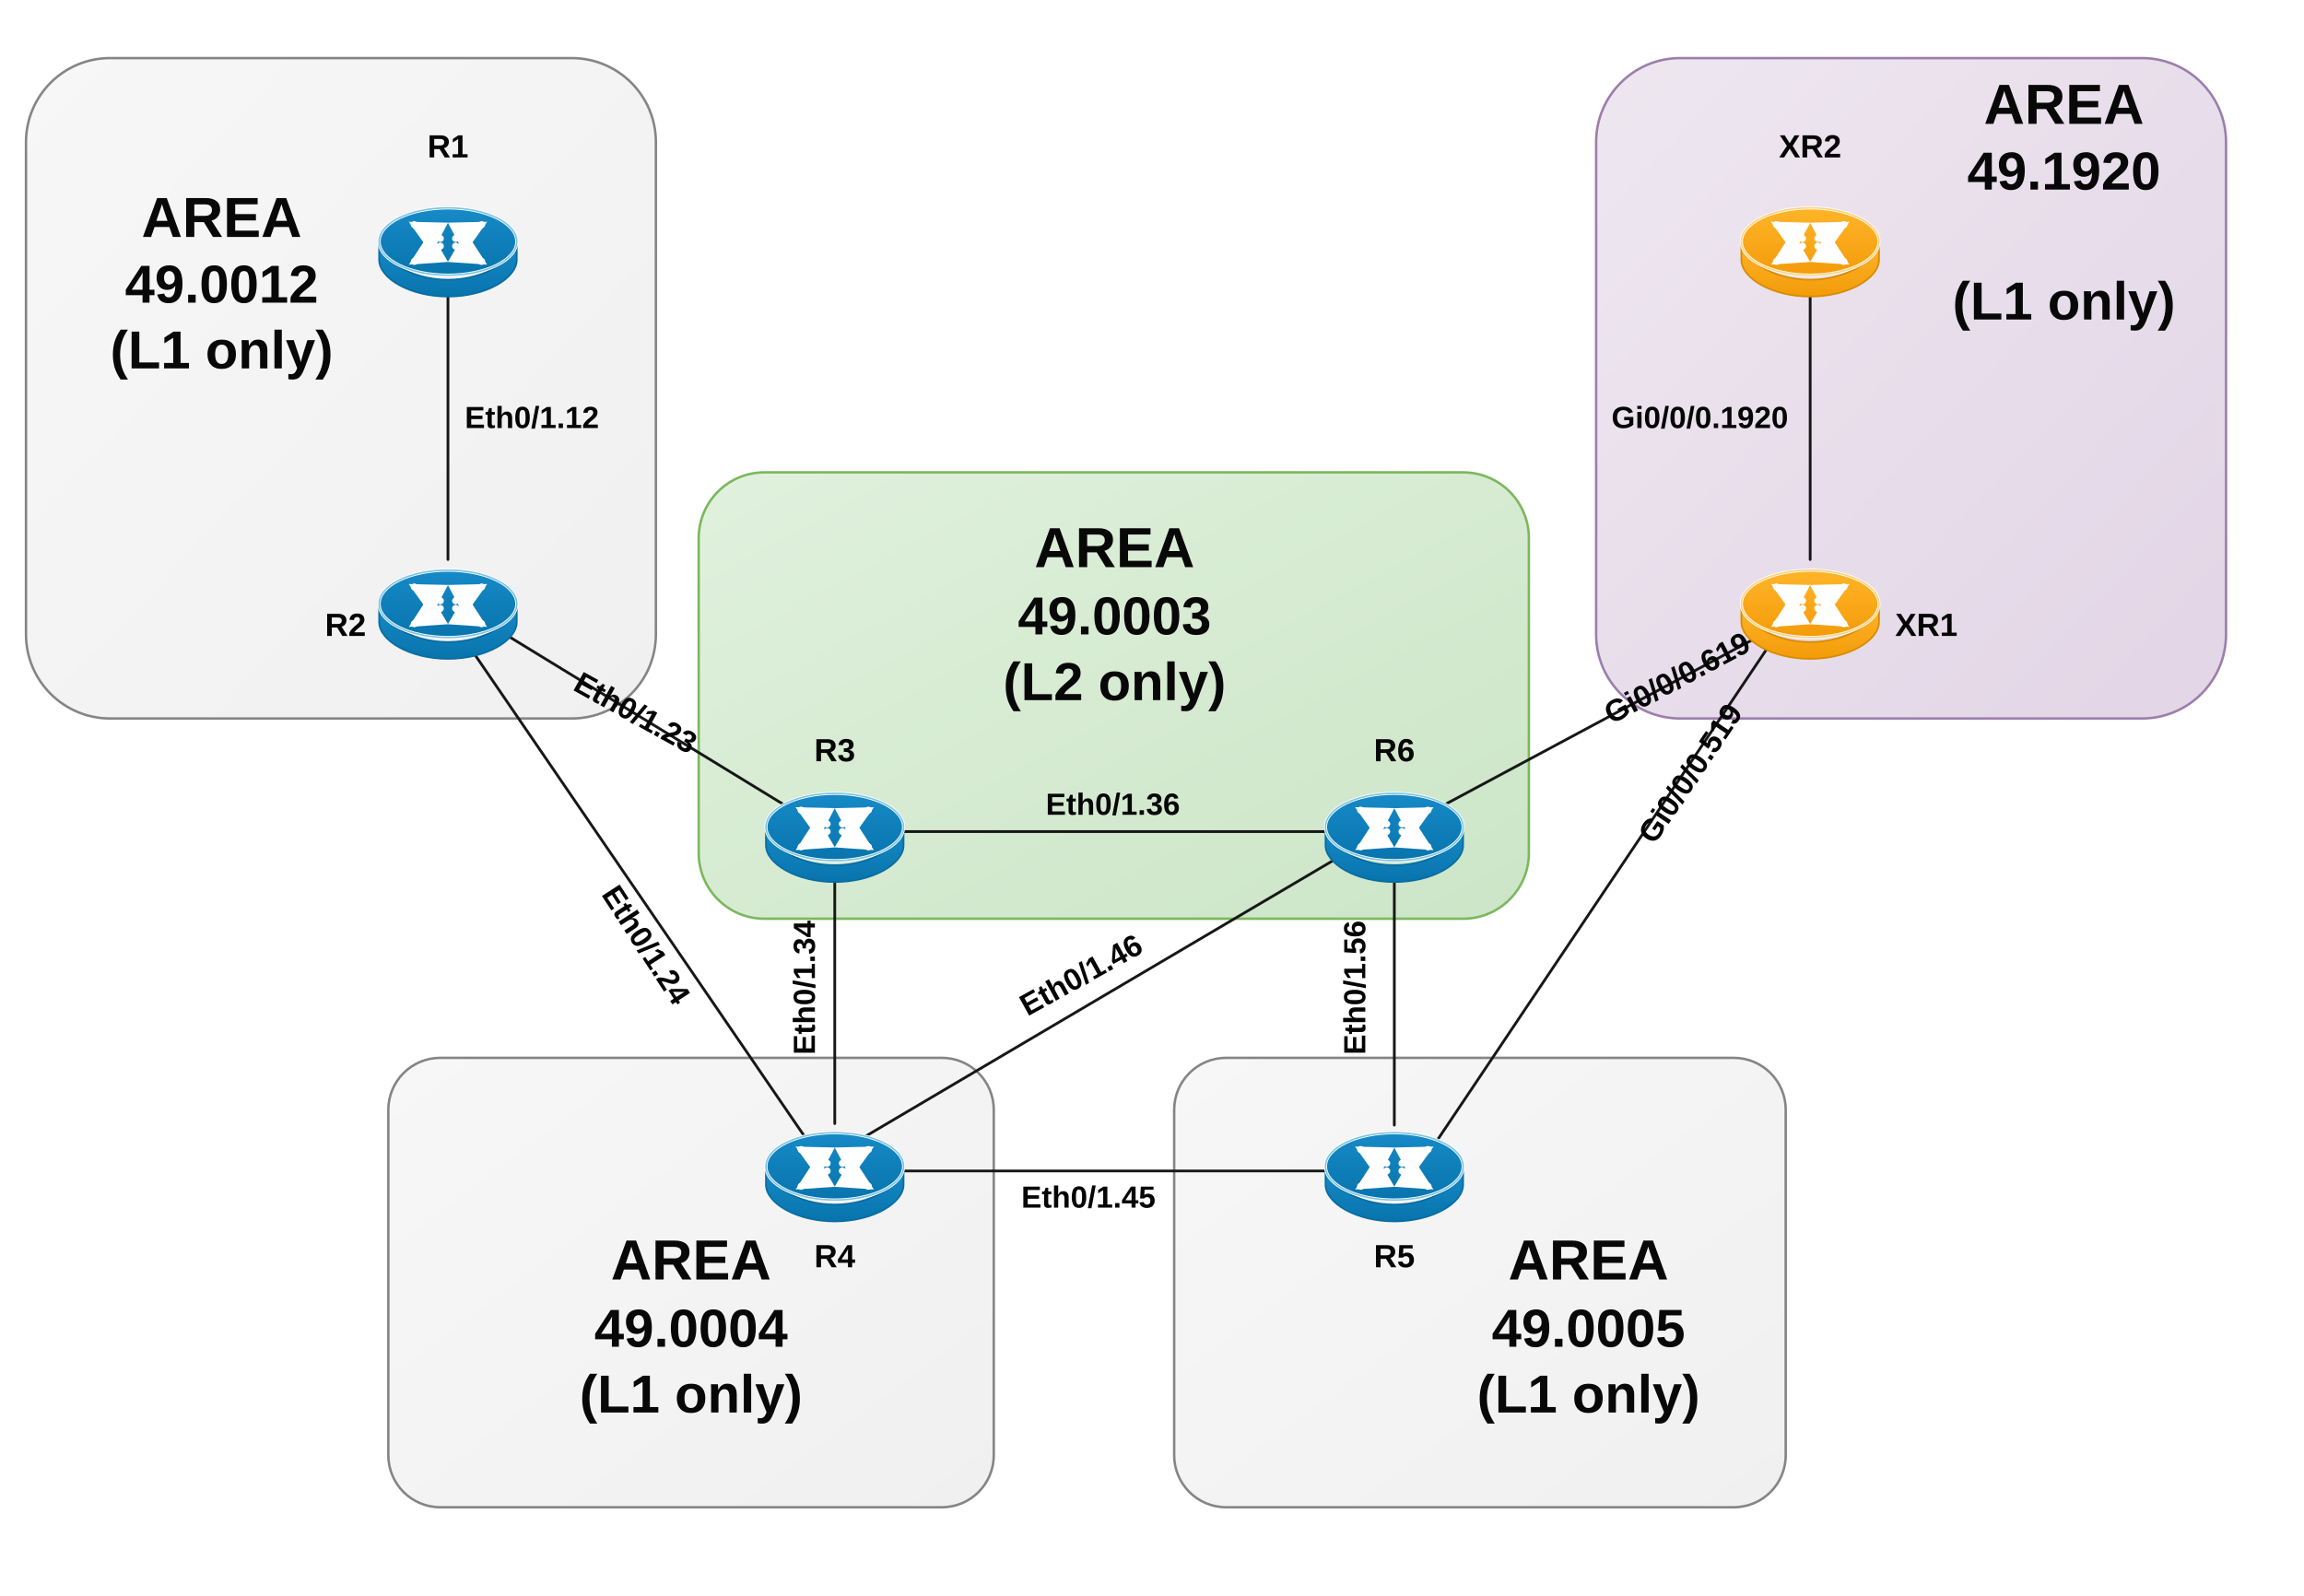
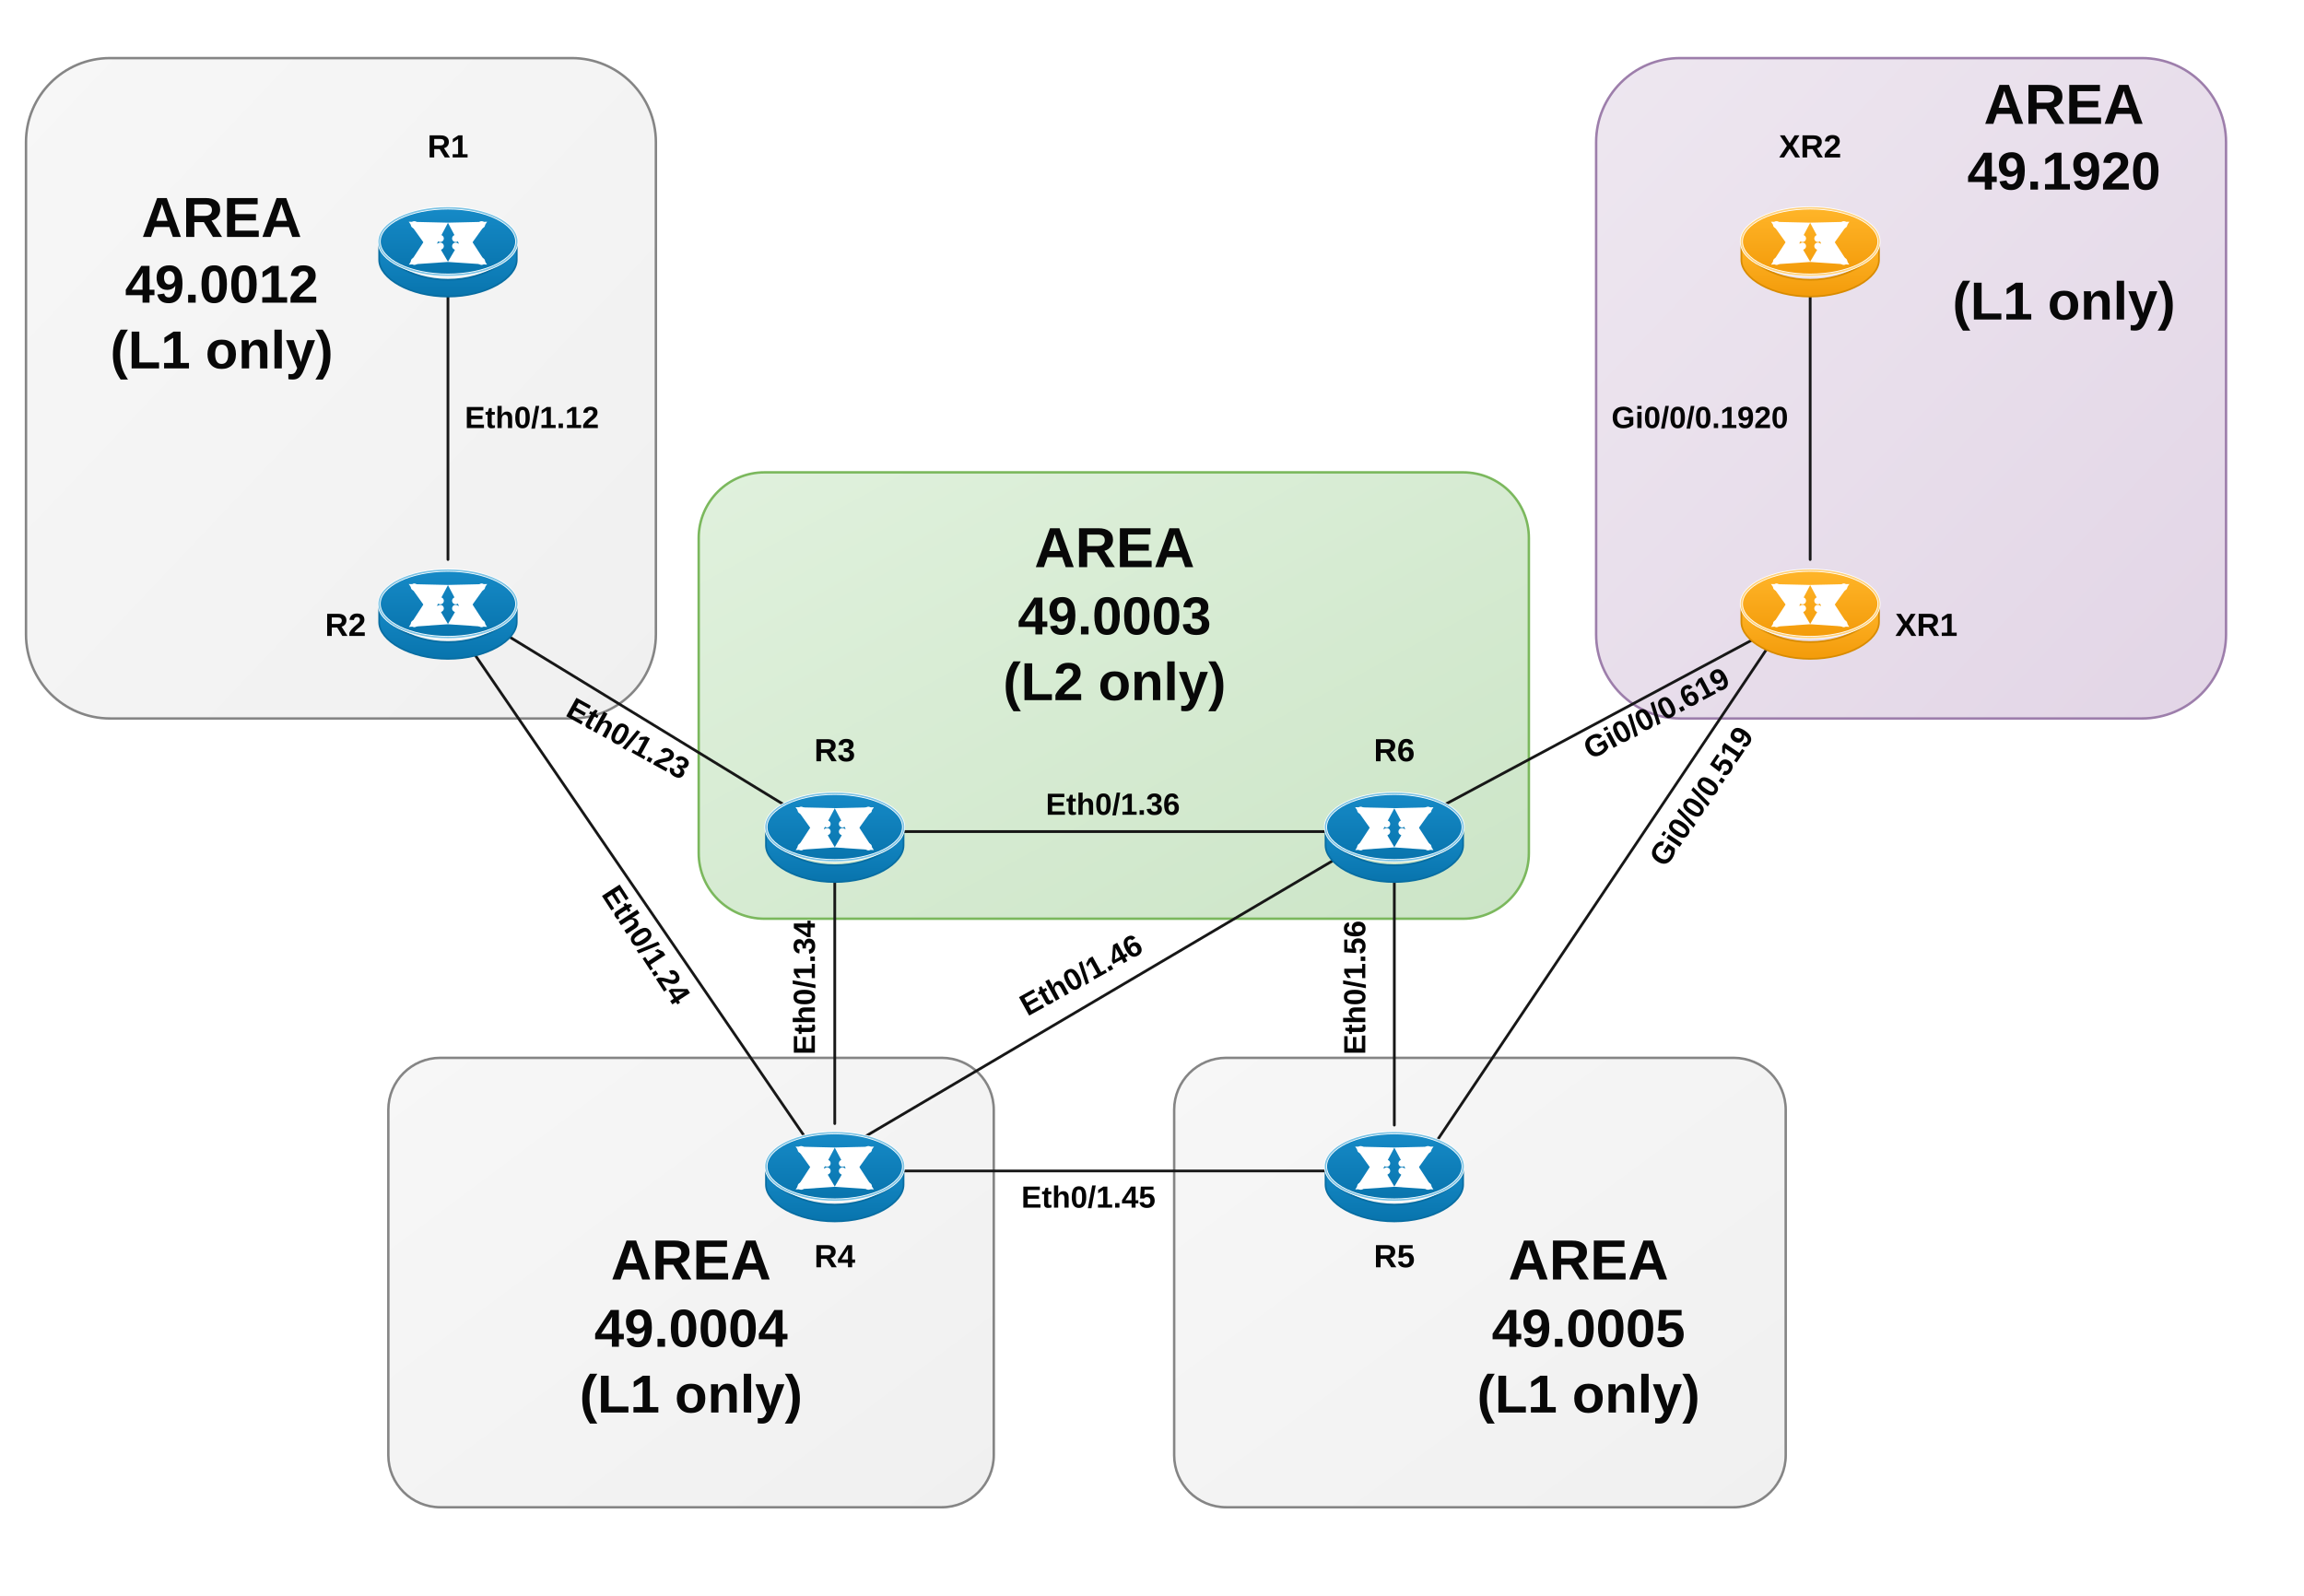
- <svg xmlns="http://www.w3.org/2000/svg" xmlns:xlink="http://www.w3.org/1999/xlink" width="1507" height="1044" viewBox="0 0 1507 1044">
-   <defs>
+ <svg xmlns="http://www.w3.org/2000/svg" xmlns:xlink="http://www.w3.org/1999/xlink" width="1507" height="1044" viewBox="0 0 1507 1044" version="1.1" id="svg73">
+   <defs id="defs20">
    <linearGradient id="blueBody" x1="0" y1="0" x2="0" y2="1">
-       <stop offset="0" stop-color="#168ac7" />
-       <stop offset="1" stop-color="#0874ad" />
+       <stop offset="0" stop-color="#168ac7" id="stop1" />
+       <stop offset="1" stop-color="#0874ad" id="stop2" />
    </linearGradient>
    <linearGradient id="orangeBody" x1="0" y1="0" x2="0" y2="1">
-       <stop offset="0" stop-color="#ffb529" />
-       <stop offset="1" stop-color="#f39b0a" />
+       <stop offset="0" stop-color="#ffb529" id="stop3" />
+       <stop offset="1" stop-color="#f39b0a" id="stop4" />
    </linearGradient>
    <linearGradient id="areaGray" x1="0" y1="0" x2="1" y2="1">
-       <stop offset="0" stop-color="#f7f7f7" />
-       <stop offset="1" stop-color="#f0f0f0" />
+       <stop offset="0" stop-color="#f7f7f7" id="stop5" />
+       <stop offset="1" stop-color="#f0f0f0" id="stop6" />
    </linearGradient>
    <linearGradient id="areaGreen" x1="0" y1="0" x2="1" y2="1">
-       <stop offset="0" stop-color="#e0f1dd" />
-       <stop offset="1" stop-color="#cce5c7" />
+       <stop offset="0" stop-color="#e0f1dd" id="stop7" />
+       <stop offset="1" stop-color="#cce5c7" id="stop8" />
    </linearGradient>
    <linearGradient id="areaPurple" x1="0" y1="0" x2="1" y2="1">
-       <stop offset="0" stop-color="#eee7f0" />
-       <stop offset="1" stop-color="#e2d5e6" />
+       <stop offset="0" stop-color="#eee7f0" id="stop9" />
+       <stop offset="1" stop-color="#e2d5e6" id="stop10" />
    </linearGradient>
    <marker id="arrowWhite" markerWidth="5" markerHeight="5" refX="4.1" refY="2.5" orient="auto" markerUnits="strokeWidth">
-       <path d="M0,0 L5,2.5 L0,5 Z" fill="#ffffff" />
+       <path d="M0,0 L5,2.5 L0,5 Z" fill="#ffffff" id="path10" />
    </marker>
    <g id="routerBlue">
-       <path d="M-45,-5 C-45,6 -25,20 0,20 C25,20 45,6 45,-5 L45,7 C45,19 25,31 0,31 C-25,31 -45,19 -45,7 Z" fill="url(#blueBody)" stroke="#076da2" stroke-width="1.1" />
-       <ellipse cx="0" cy="-5" rx="45" ry="22" fill="url(#blueBody)" stroke="#ffffff" stroke-width="2" />
-       <ellipse cx="0" cy="-5" rx="45" ry="22" fill="none" stroke="#7cc3e4" stroke-width="1" />
-       <g stroke="#ffffff" stroke-width="4.6" stroke-linecap="round" fill="none">
-         <path d="M-5,-7 L-22,-16" marker-end="url(#arrowWhite)" />
-         <path d="M5,-7 L22,-16" marker-end="url(#arrowWhite)" />
-         <path d="M-5,-2 L-22,8" marker-end="url(#arrowWhite)" />
-         <path d="M5,-2 L22,8" marker-end="url(#arrowWhite)" />
+       <path d="M-45,-5 C-45,6 -25,20 0,20 C25,20 45,6 45,-5 L45,7 C45,19 25,31 0,31 C-25,31 -45,19 -45,7 Z" fill="url(#blueBody)" stroke="#076da2" stroke-width="1.1" id="path11" />
+       <ellipse cx="0" cy="-5" rx="45" ry="22" fill="url(#blueBody)" stroke="#ffffff" stroke-width="2" id="ellipse11" />
+       <ellipse cx="0" cy="-5" rx="45" ry="22" fill="none" stroke="#7cc3e4" stroke-width="1" id="ellipse12" />
+       <g stroke="#ffffff" stroke-width="4.6" stroke-linecap="round" fill="none" id="g15">
+         <path d="M-5,-7 L-22,-16" marker-end="url(#arrowWhite)" id="path12" />
+         <path d="M5,-7 L22,-16" marker-end="url(#arrowWhite)" id="path13" />
+         <path d="M-5,-2 L-22,8" marker-end="url(#arrowWhite)" id="path14" />
+         <path d="M5,-2 L22,8" marker-end="url(#arrowWhite)" id="path15" />
      </g>
    </g>
    <g id="routerOrange">
-       <path d="M-45,-5 C-45,6 -25,20 0,20 C25,20 45,6 45,-5 L45,7 C45,19 25,31 0,31 C-25,31 -45,19 -45,7 Z" fill="url(#orangeBody)" stroke="#d88b00" stroke-width="1.1" />
-       <ellipse cx="0" cy="-5" rx="45" ry="22" fill="url(#orangeBody)" stroke="#ffffff" stroke-width="2" />
-       <ellipse cx="0" cy="-5" rx="45" ry="22" fill="none" stroke="#ffd17b" stroke-width="1" />
-       <g stroke="#ffffff" stroke-width="4.6" stroke-linecap="round" fill="none">
-         <path d="M-5,-7 L-22,-16" marker-end="url(#arrowWhite)" />
-         <path d="M5,-7 L22,-16" marker-end="url(#arrowWhite)" />
-         <path d="M-5,-2 L-22,8" marker-end="url(#arrowWhite)" />
-         <path d="M5,-2 L22,8" marker-end="url(#arrowWhite)" />
+       <path d="M-45,-5 C-45,6 -25,20 0,20 C25,20 45,6 45,-5 L45,7 C45,19 25,31 0,31 C-25,31 -45,19 -45,7 Z" fill="url(#orangeBody)" stroke="#d88b00" stroke-width="1.1" id="path16" />
+       <ellipse cx="0" cy="-5" rx="45" ry="22" fill="url(#orangeBody)" stroke="#ffffff" stroke-width="2" id="ellipse16" />
+       <ellipse cx="0" cy="-5" rx="45" ry="22" fill="none" stroke="#ffd17b" stroke-width="1" id="ellipse17" />
+       <g stroke="#ffffff" stroke-width="4.6" stroke-linecap="round" fill="none" id="g20">
+         <path d="M-5,-7 L-22,-16" marker-end="url(#arrowWhite)" id="path17" />
+         <path d="M5,-7 L22,-16" marker-end="url(#arrowWhite)" id="path18" />
+         <path d="M-5,-2 L-22,8" marker-end="url(#arrowWhite)" id="path19" />
+         <path d="M5,-2 L22,8" marker-end="url(#arrowWhite)" id="path20" />
      </g>
    </g>
-     <style>
+     <style id="style20">
      .area-box { stroke-width: 1.6; }
      .area-heading { font-family: Arial, Helvetica, sans-serif; font-weight: 700; font-size: 37px; text-anchor: middle; fill: #080808; }
      .area-sub { font-family: Arial, Helvetica, sans-serif; font-weight: 700; font-size: 35px; text-anchor: middle; fill: #080808; }
      .router-label { font-family: Arial, Helvetica, sans-serif; font-size: 21px; font-weight: 700; fill: #050505; text-anchor: middle; }
      .interface { font-family: Arial, Helvetica, sans-serif; font-size: 20px; font-weight: 700; fill: #050505; }
      .link { stroke: #171717; stroke-width: 1.8; fill: none; stroke-linecap: round; }
    </style>
  </defs>
  <rect id="background" x="0" y="0" width="1507" height="1044" fill="#ffffff" />
-   <rect class="area-box" x="17" y="38" width="412" height="432" rx="55" fill="url(#areaGray)" stroke="#858585" />
-   <rect class="area-box" x="457" y="309" width="543" height="292" rx="43" fill="url(#areaGreen)" stroke="#7bb85d" />
-   <rect class="area-box" x="254" y="692" width="396" height="294" rx="34" fill="url(#areaGray)" stroke="#858585" />
-   <rect class="area-box" x="768" y="692" width="400" height="294" rx="34" fill="url(#areaGray)" stroke="#858585" />
-   <rect class="area-box" x="1044" y="38" width="412" height="432" rx="55" fill="url(#areaPurple)" stroke="#9d7eab" />
-   <g>
-     <text class="area-heading" x="145" y="155">AREA</text>
-     <text class="area-sub" x="145" y="198">49.0012</text>
-     <text class="area-sub" x="145" y="241">(L1 only)</text>
-     <text class="area-heading" x="729" y="371">AREA</text>
-     <text class="area-sub" x="729" y="415">49.0003</text>
-     <text class="area-sub" x="729" y="458">(L2 only)</text>
-     <text class="area-heading" x="452" y="837">AREA</text>
-     <text class="area-sub" x="452" y="881">49.0004</text>
-     <text class="area-sub" x="452" y="924">(L1 only)</text>
-     <text class="area-heading" x="1039" y="837">AREA</text>
-     <text class="area-sub" x="1039" y="881">49.0005</text>
-     <text class="area-sub" x="1039" y="924">(L1 only)</text>
-     <text class="area-heading" x="1350" y="81">AREA</text>
-     <text class="area-sub" x="1350" y="124">49.1920</text>
+   <rect class="area-box" x="17" y="38" width="412" height="432" rx="55" fill="url(#areaGray)" stroke="#858585" id="rect20" />
+   <rect class="area-box" x="457" y="309" width="543" height="292" rx="43" fill="url(#areaGreen)" stroke="#7bb85d" id="rect21" />
+   <rect class="area-box" x="254" y="692" width="396" height="294" rx="34" fill="url(#areaGray)" stroke="#858585" id="rect22" />
+   <rect class="area-box" x="768" y="692" width="400" height="294" rx="34" fill="url(#areaGray)" stroke="#858585" id="rect23" />
+   <rect class="area-box" x="1044" y="38" width="412" height="432" rx="55" fill="url(#areaPurple)" stroke="#9d7eab" id="rect24" />
+   <g id="g37">
+     <text class="area-heading" x="145" y="155" id="text24">AREA</text>
+     <text class="area-sub" x="145" y="198" id="text25">49.0012</text>
+     <text class="area-sub" x="145" y="241" id="text26">(L1 only)</text>
+     <text class="area-heading" x="729" y="371" id="text27">AREA</text>
+     <text class="area-sub" x="729" y="415" id="text28">49.0003</text>
+     <text class="area-sub" x="729" y="458" id="text29">(L2 only)</text>
+     <text class="area-heading" x="452" y="837" id="text30">AREA</text>
+     <text class="area-sub" x="452" y="881" id="text31">49.0004</text>
+     <text class="area-sub" x="452" y="924" id="text32">(L1 only)</text>
+     <text class="area-heading" x="1039" y="837" id="text33">AREA</text>
+     <text class="area-sub" x="1039" y="881" id="text34">49.0005</text>
+     <text class="area-sub" x="1039" y="924" id="text35">(L1 only)</text>
+     <text class="area-heading" x="1350" y="81" id="text36">AREA</text>
+     <text class="area-sub" x="1350" y="124" id="text37">49.1920</text>
  </g>
-   <text class="area-sub" x="1350" y="209">(L1 only)</text>
-   <g class="link">
-     <path d="M293,190 L293,366" />
-     <path d="M324,411 L517,529" />
-     <path d="M307,423 L528,746" />
-     <path d="M546,575 L546,735" />
-     <path d="M575,544 L881,544" />
-     <path d="M548,754 L882,557" />
-     <path d="M575,766 L882,766" />
-     <path d="M912,575 L912,736" />
-     <path d="M940,529 L1151,416" />
-     <path d="M938,749 L1158,421" />
-     <path d="M1184,190 L1184,366" />
+   <text class="area-sub" x="1350" y="209" id="text38">(L1 only)</text>
+   <g class="link" id="g48">
+     <path d="M293,190 L293,366" id="path38" />
+     <path d="M324,411 L517,529" id="path39" />
+     <path d="M307,423 L528,746" id="path40" />
+     <path d="M546,575 L546,735" id="path41" />
+     <path d="M575,544 L881,544" id="path42" />
+     <path d="M548,754 L882,557" id="path43" />
+     <path d="M575,766 L882,766" id="path44" />
+     <path d="M912,575 L912,736" id="path45" />
+     <path d="M940,529 L1151,416" id="path46" />
+     <path d="M938,749 L1158,421" id="path47" />
+     <path d="M1184,190 L1184,366" id="path48" />
  </g>
-   <g class="interface">
-     <text x="304" y="280">Eth0/1.12</text>
-     <text x="374" y="451" transform="rotate(29 374 451)">Eth0/1.23</text>
-     <text x="393" y="585" transform="rotate(57 393 585)">Eth0/1.24</text>
-     <text x="533" y="690" transform="rotate(-90 533 690)">Eth0/1.34</text>
-     <text x="684" y="533">Eth0/1.36</text>
-     <text x="672" y="665" transform="rotate(-29 672 665)">Eth0/1.46</text>
-     <text x="668" y="790">Eth0/1.45</text>
-     <text x="893" y="690" transform="rotate(-90 893 690)">Eth0/1.56</text>
-     <text x="1054" y="474" transform="rotate(-28 1054 474)">Gi0/0/0.619</text>
-     <text x="1082" y="553" transform="rotate(-56 1082 553)">Gi0/0/0.519</text>
-     <text x="1054" y="280">Gi0/0/0.1920</text>
+   <g class="interface" id="g58">
+     <text x="304" y="280" id="text48">Eth0/1.12</text>
+     <text x="549.714" y="230.202" transform="rotate(29)" id="text49">Eth0/1.23</text>
+     <text x="393" y="585" transform="rotate(57 393 585)" id="text50">Eth0/1.24</text>
+     <text x="533" y="690" transform="rotate(-90 533 690)" id="text51">Eth0/1.34</text>
+     <text x="684" y="533" id="text52">Eth0/1.36</text>
+     <text x="672" y="665" transform="rotate(-29 672 665)" id="text53">Eth0/1.46</text>
+     <text x="668" y="790" id="text54">Eth0/1.45</text>
+     <text x="893" y="690" transform="rotate(-90 893 690)" id="text55">Eth0/1.56</text>
+     <text x="685.27" y="927.437" transform="rotate(-28)" id="text56">Gi0/0/0.619</text>
+     <text x="138.156" y="1220.649" transform="rotate(-56)" id="text57">Gi0/0/0.519</text>
+     <text x="1054" y="280" id="text58">Gi0/0/0.1920</text>
  </g>
-   <g transform="translate(293 163)">
-     <use xlink:href="#routerBlue" />
+   <g transform="translate(293 163)" id="g59">
+     <use xlink:href="#routerBlue" id="use58" />
  </g>
-   <g transform="translate(293 400)">
-     <use xlink:href="#routerBlue" />
+   <g transform="translate(293 400)" id="g60">
+     <use xlink:href="#routerBlue" id="use59" />
  </g>
-   <g transform="translate(546 546)">
-     <use xlink:href="#routerBlue" />
+   <g transform="translate(546 546)" id="g61">
+     <use xlink:href="#routerBlue" id="use60" />
  </g>
-   <g transform="translate(546 768)">
-     <use xlink:href="#routerBlue" />
+   <g transform="translate(546 768)" id="g62">
+     <use xlink:href="#routerBlue" id="use61" />
  </g>
-   <g transform="translate(912 768)">
-     <use xlink:href="#routerBlue" />
+   <g transform="translate(912 768)" id="g63">
+     <use xlink:href="#routerBlue" id="use62" />
  </g>
-   <g transform="translate(912 546)">
-     <use xlink:href="#routerBlue" />
+   <g transform="translate(912 546)" id="g64">
+     <use xlink:href="#routerBlue" id="use63" />
  </g>
-   <g transform="translate(1184 163)">
-     <use xlink:href="#routerOrange" />
+   <g transform="translate(1184 163)" id="g65">
+     <use xlink:href="#routerOrange" id="use64" />
  </g>
-   <g transform="translate(1184 400)">
-     <use xlink:href="#routerOrange" />
+   <g transform="translate(1184 400)" id="g66">
+     <use xlink:href="#routerOrange" id="use65" />
  </g>
-   <g class="router-label">
-     <text x="293" y="103">R1</text>
-     <text x="226" y="416">R2</text>
-     <text x="546" y="498">R3</text>
-     <text x="546" y="829">R4</text>
-     <text x="912" y="829">R5</text>
-     <text x="912" y="498">R6</text>
-     <text x="1184" y="103">XR2</text>
-     <text x="1260" y="416">XR1</text>
+   <g class="router-label" id="g73">
+     <text x="293" y="103" id="text66">R1</text>
+     <text x="226" y="416" id="text67">R2</text>
+     <text x="546" y="498" id="text68">R3</text>
+     <text x="546" y="829" id="text69">R4</text>
+     <text x="912" y="829" id="text70">R5</text>
+     <text x="912" y="498" id="text71">R6</text>
+     <text x="1184" y="103" id="text72">XR2</text>
+     <text x="1260" y="416" id="text73">XR1</text>
  </g>
</svg>
